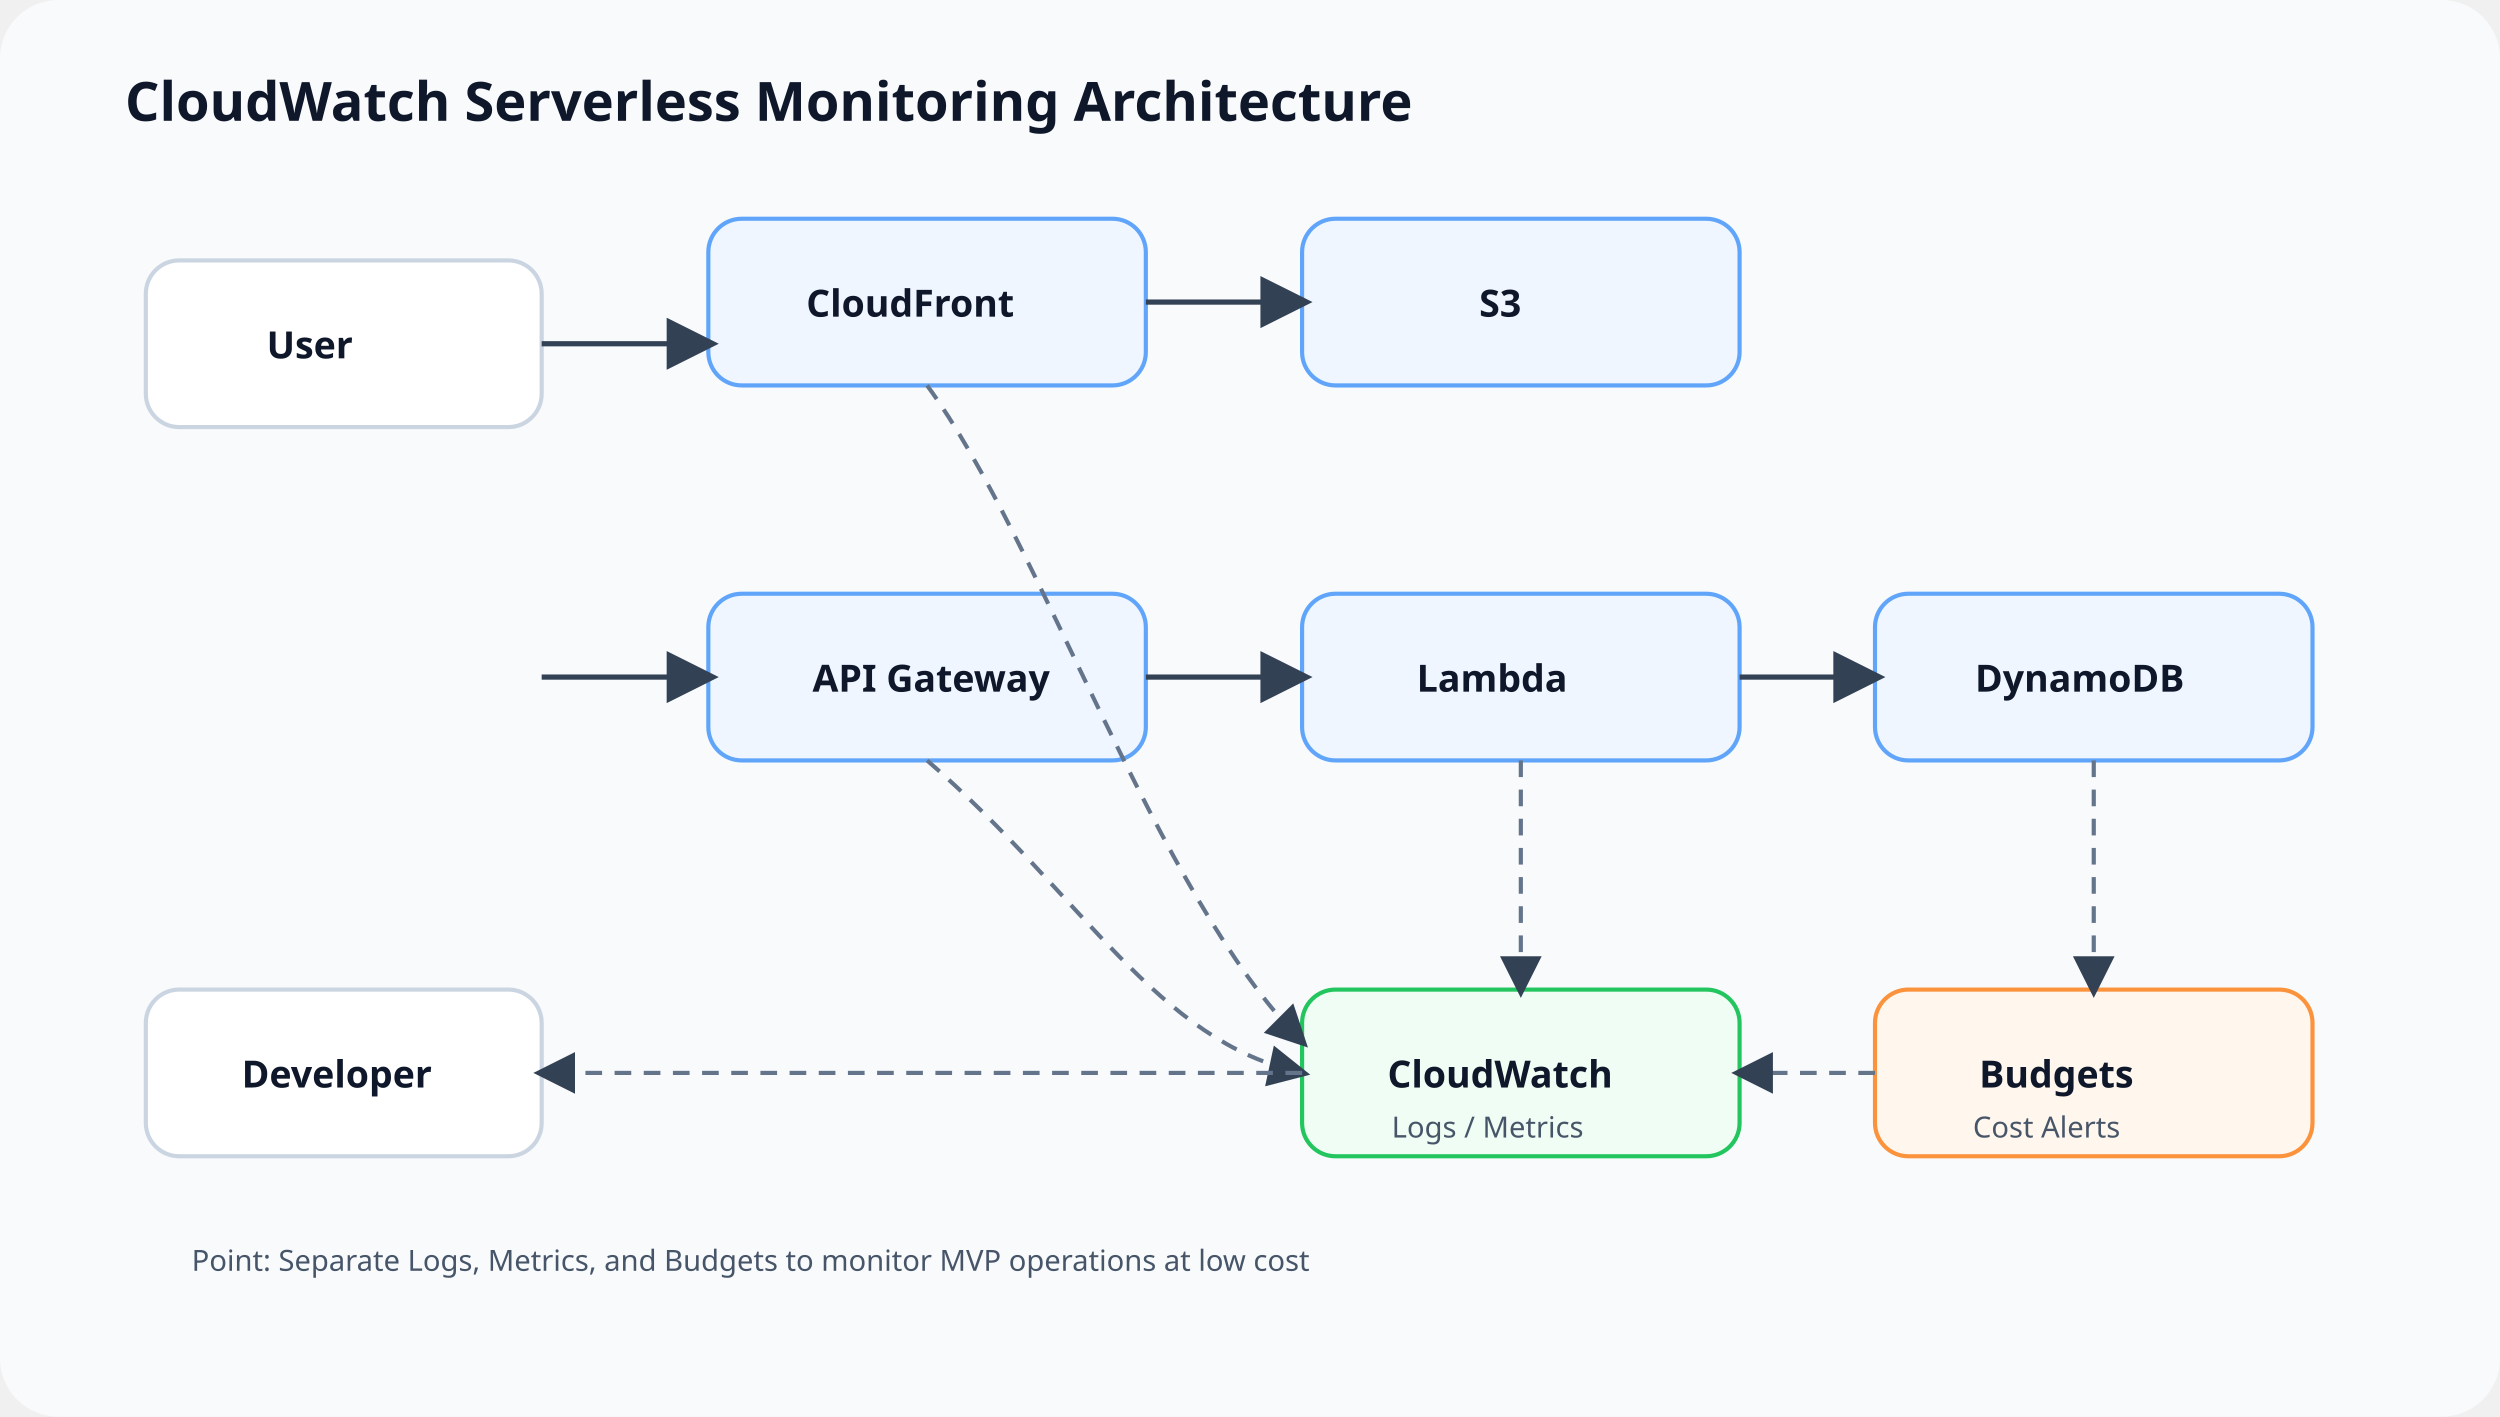
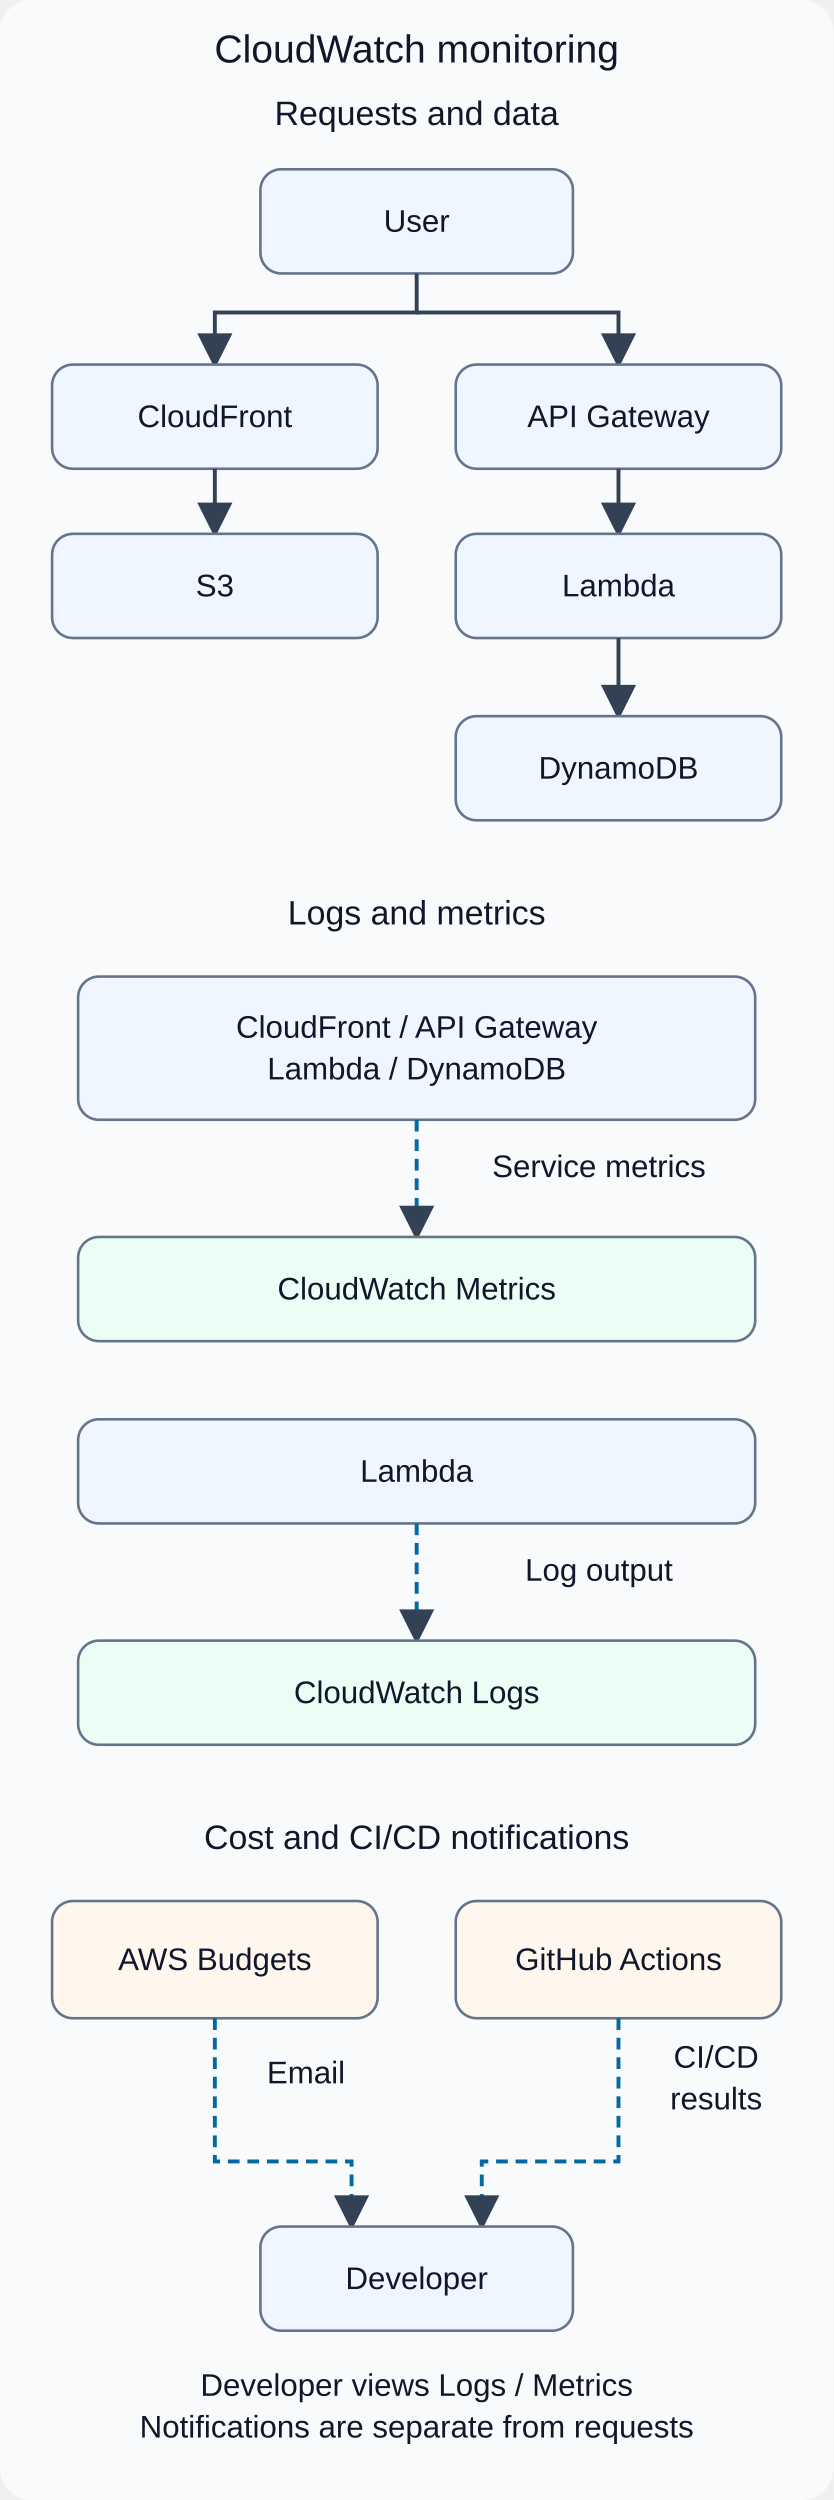
- <svg xmlns="http://www.w3.org/2000/svg" width="1200" height="680" viewBox="0 0 1200 680" role="img" aria-labelledby="title desc">
+ <svg xmlns="http://www.w3.org/2000/svg" width="640" height="1920" viewBox="0 0 640 1920" role="img" aria-labelledby="title desc" xml:lang="en">
  <defs>
-     <marker id="arrow" markerWidth="10" markerHeight="10" refX="8" refY="5" orient="auto">
-       <path d="M0,0 L10,5 L0,10 Z" fill="#334155" />
+     <marker id="arrow" markerWidth="9" markerHeight="9" refX="8" refY="4.5" orient="auto">
+       <path d="M0 0 L9 4.5 L0 9 Z" fill="#334155" />
    </marker>
-     <style>
-       .bg{fill:#f8fafc}
-       .box{fill:#ffffff;stroke:#cbd5e1;stroke-width:2}
-       .aws{fill:#eff6ff;stroke:#60a5fa;stroke-width:2}
-       .mon{fill:#f0fdf4;stroke:#22c55e;stroke-width:2}
-       .cost{fill:#fff7ed;stroke:#fb923c;stroke-width:2}
-       .title{font:700 26px sans-serif;fill:#0f172a}
-       .label{font:700 18px sans-serif;fill:#0f172a}
-       .small{font:500 14px sans-serif;fill:#475569}
-       .line{stroke:#334155;stroke-width:2.5;fill:none;marker-end:url(#arrow)}
-       .dash{stroke:#64748b;stroke-width:2;stroke-dasharray:8 6;fill:none;marker-end:url(#arrow)}
-     </style>
  </defs>
-   <rect class="bg" width="1200" height="680" rx="28" />
-   <text class="title" x="60" y="58">CloudWatch Serverless Monitoring Architecture</text>
-   <rect class="box" x="70" y="125" width="190" height="80" rx="16" />
-   <text class="label" x="128" y="172">User</text>
-   <rect class="aws" x="340" y="105" width="210" height="80" rx="16" />
-   <text class="label" x="387" y="152">CloudFront</text>
-   <rect class="aws" x="625" y="105" width="210" height="80" rx="16" />
-   <text class="label" x="710" y="152">S3</text>
-   <rect class="aws" x="340" y="285" width="210" height="80" rx="16" />
-   <text class="label" x="390" y="332">API Gateway</text>
-   <rect class="aws" x="625" y="285" width="210" height="80" rx="16" />
-   <text class="label" x="680" y="332">Lambda</text>
-   <rect class="aws" x="900" y="285" width="210" height="80" rx="16" />
-   <text class="label" x="948" y="332">DynamoDB</text>
-   <rect class="mon" x="625" y="475" width="210" height="80" rx="16" />
-   <text class="label" x="666" y="522">CloudWatch</text>
-   <text class="small" x="668" y="546">Logs / Metrics</text>
-   <rect class="cost" x="900" y="475" width="210" height="80" rx="16" />
-   <text class="label" x="950" y="522">Budgets</text>
-   <text class="small" x="947" y="546">Cost Alerts</text>
-   <rect class="box" x="70" y="475" width="190" height="80" rx="16" />
-   <text class="label" x="116" y="522">Developer</text>
-   <path class="line" d="M260 165 H340" />
-   <path class="line" d="M550 145 H625" />
-   <path class="line" d="M260 325 H340" />
-   <path class="line" d="M550 325 H625" />
-   <path class="line" d="M835 325 H900" />
-   <path class="dash" d="M445 185 C500 260 555 430 625 500" />
-   <path class="dash" d="M445 365 C520 430 555 500 625 515" />
-   <path class="dash" d="M730 365 V475" />
-   <path class="dash" d="M1005 365 V475" />
-   <path class="dash" d="M900 515 H835" />
-   <path class="dash" d="M625 515 H260" />
-   <text class="small" x="92" y="610">Point: Separate Logs, Metrics, and Budgets to monitor MVP operations at low cost</text>
+   <rect width="640" height="1920" rx="24" fill="#f8fafc" />
+   <g font-family="Arial, 'Yu Gothic', 'Microsoft JhengHei', sans-serif" fill="#0f172a">
+     <text x="320" y="48" text-anchor="middle" font-size="30">CloudWatch monitoring</text>
+     <text x="320" y="96" text-anchor="middle" font-size="26">Requests and data</text>
+     <g id="user">
+       <rect x="200" y="130" width="240" height="80" rx="16" fill="#eff6ff" stroke="#64748b" stroke-width="2" />
+       <text x="320" y="178" text-anchor="middle" font-size="24">User</text>
+     </g>
+     <path d="M320 210 V240 H165 V280" fill="none" stroke="#334155" stroke-width="3" marker-end="url(#arrow)" />
+     <path d="M320 240 H475 V280" fill="none" stroke="#334155" stroke-width="3" marker-end="url(#arrow)" />
+     <g id="cloudfront">
+       <rect x="40" y="280" width="250" height="80" rx="16" fill="#eff6ff" stroke="#64748b" stroke-width="2" />
+       <text x="165" y="328" text-anchor="middle" font-size="24">CloudFront</text>
+     </g>
+     <g id="api-gateway">
+       <rect x="350" y="280" width="250" height="80" rx="16" fill="#eff6ff" stroke="#64748b" stroke-width="2" />
+       <text x="475" y="328" text-anchor="middle" font-size="24">API Gateway</text>
+     </g>
+     <path d="M165 360 V410" fill="none" stroke="#334155" stroke-width="3" marker-end="url(#arrow)" />
+     <path d="M475 360 V410" fill="none" stroke="#334155" stroke-width="3" marker-end="url(#arrow)" />
+     <g id="s3">
+       <rect x="40" y="410" width="250" height="80" rx="16" fill="#eff6ff" stroke="#64748b" stroke-width="2" />
+       <text x="165" y="458" text-anchor="middle" font-size="24">S3</text>
+     </g>
+     <g id="lambda">
+       <rect x="350" y="410" width="250" height="80" rx="16" fill="#eff6ff" stroke="#64748b" stroke-width="2" />
+       <text x="475" y="458" text-anchor="middle" font-size="24">Lambda</text>
+     </g>
+     <path d="M475 490 V550" fill="none" stroke="#334155" stroke-width="3" marker-end="url(#arrow)" />
+     <g id="dynamodb">
+       <rect x="350" y="550" width="250" height="80" rx="16" fill="#eff6ff" stroke="#64748b" stroke-width="2" />
+       <text x="475" y="598" text-anchor="middle" font-size="24">DynamoDB</text>
+     </g>
+     <text x="320" y="710" text-anchor="middle" font-size="26">Logs and metrics</text>
+     <g id="metric-sources">
+       <rect x="60" y="750" width="520" height="110" rx="16" fill="#eff6ff" stroke="#64748b" stroke-width="2" />
+       <text x="320" y="797" text-anchor="middle" font-size="24">CloudFront / API Gateway</text>
+       <text x="320" y="829" text-anchor="middle" font-size="24">Lambda / DynamoDB</text>
+     </g>
+     <path d="M320 860 V950" fill="none" stroke="#0369a1" stroke-width="3" stroke-dasharray="9 6" marker-end="url(#arrow)" />
+     <text x="460" y="904" text-anchor="middle" font-size="24">Service metrics</text>
+     <g id="metrics">
+       <rect x="60" y="950" width="520" height="80" rx="16" fill="#ecfdf5" stroke="#64748b" stroke-width="2" />
+       <text x="320" y="998" text-anchor="middle" font-size="24">CloudWatch Metrics</text>
+     </g>
+     <g id="log-source">
+       <rect x="60" y="1090" width="520" height="80" rx="16" fill="#eff6ff" stroke="#64748b" stroke-width="2" />
+       <text x="320" y="1138" text-anchor="middle" font-size="24">Lambda</text>
+     </g>
+     <path d="M320 1170 V1260" fill="none" stroke="#0369a1" stroke-width="3" stroke-dasharray="9 6" marker-end="url(#arrow)" />
+     <text x="460" y="1214" text-anchor="middle" font-size="24">Log output</text>
+     <g id="logs">
+       <rect x="60" y="1260" width="520" height="80" rx="16" fill="#ecfdf5" stroke="#64748b" stroke-width="2" />
+       <text x="320" y="1308" text-anchor="middle" font-size="24">CloudWatch Logs</text>
+     </g>
+     <text x="320" y="1420" text-anchor="middle" font-size="26">Cost and CI/CD notifications</text>
+     <g id="budgets">
+       <rect x="40" y="1460" width="250" height="90" rx="16" fill="#fff7ed" stroke="#64748b" stroke-width="2" />
+       <text x="165" y="1513" text-anchor="middle" font-size="24">AWS Budgets</text>
+     </g>
+     <g id="github">
+       <rect x="350" y="1460" width="250" height="90" rx="16" fill="#fff7ed" stroke="#64748b" stroke-width="2" />
+       <text x="475" y="1513" text-anchor="middle" font-size="24">GitHub Actions</text>
+     </g>
+     <path d="M165 1550 V1660 H270 V1710" fill="none" stroke="#0369a1" stroke-width="3" stroke-dasharray="9 6" marker-end="url(#arrow)" />
+     <path d="M475 1550 V1660 H370 V1710" fill="none" stroke="#0369a1" stroke-width="3" stroke-dasharray="9 6" marker-end="url(#arrow)" />
+     <text x="235" y="1600" text-anchor="middle" font-size="24">Email</text>
+     <text x="550" y="1588" text-anchor="middle" font-size="24">CI/CD</text>
+     <text x="550" y="1620" text-anchor="middle" font-size="24">results</text>
+     <g id="developer">
+       <rect x="200" y="1710" width="240" height="80" rx="16" fill="#eff6ff" stroke="#64748b" stroke-width="2" />
+       <text x="320" y="1758" text-anchor="middle" font-size="24">Developer</text>
+     </g>
+     <text x="320" y="1840" text-anchor="middle" font-size="24">Developer views Logs / Metrics</text>
+     <text x="320" y="1872" text-anchor="middle" font-size="24">Notifications are separate from requests</text>
+   </g>
</svg>
